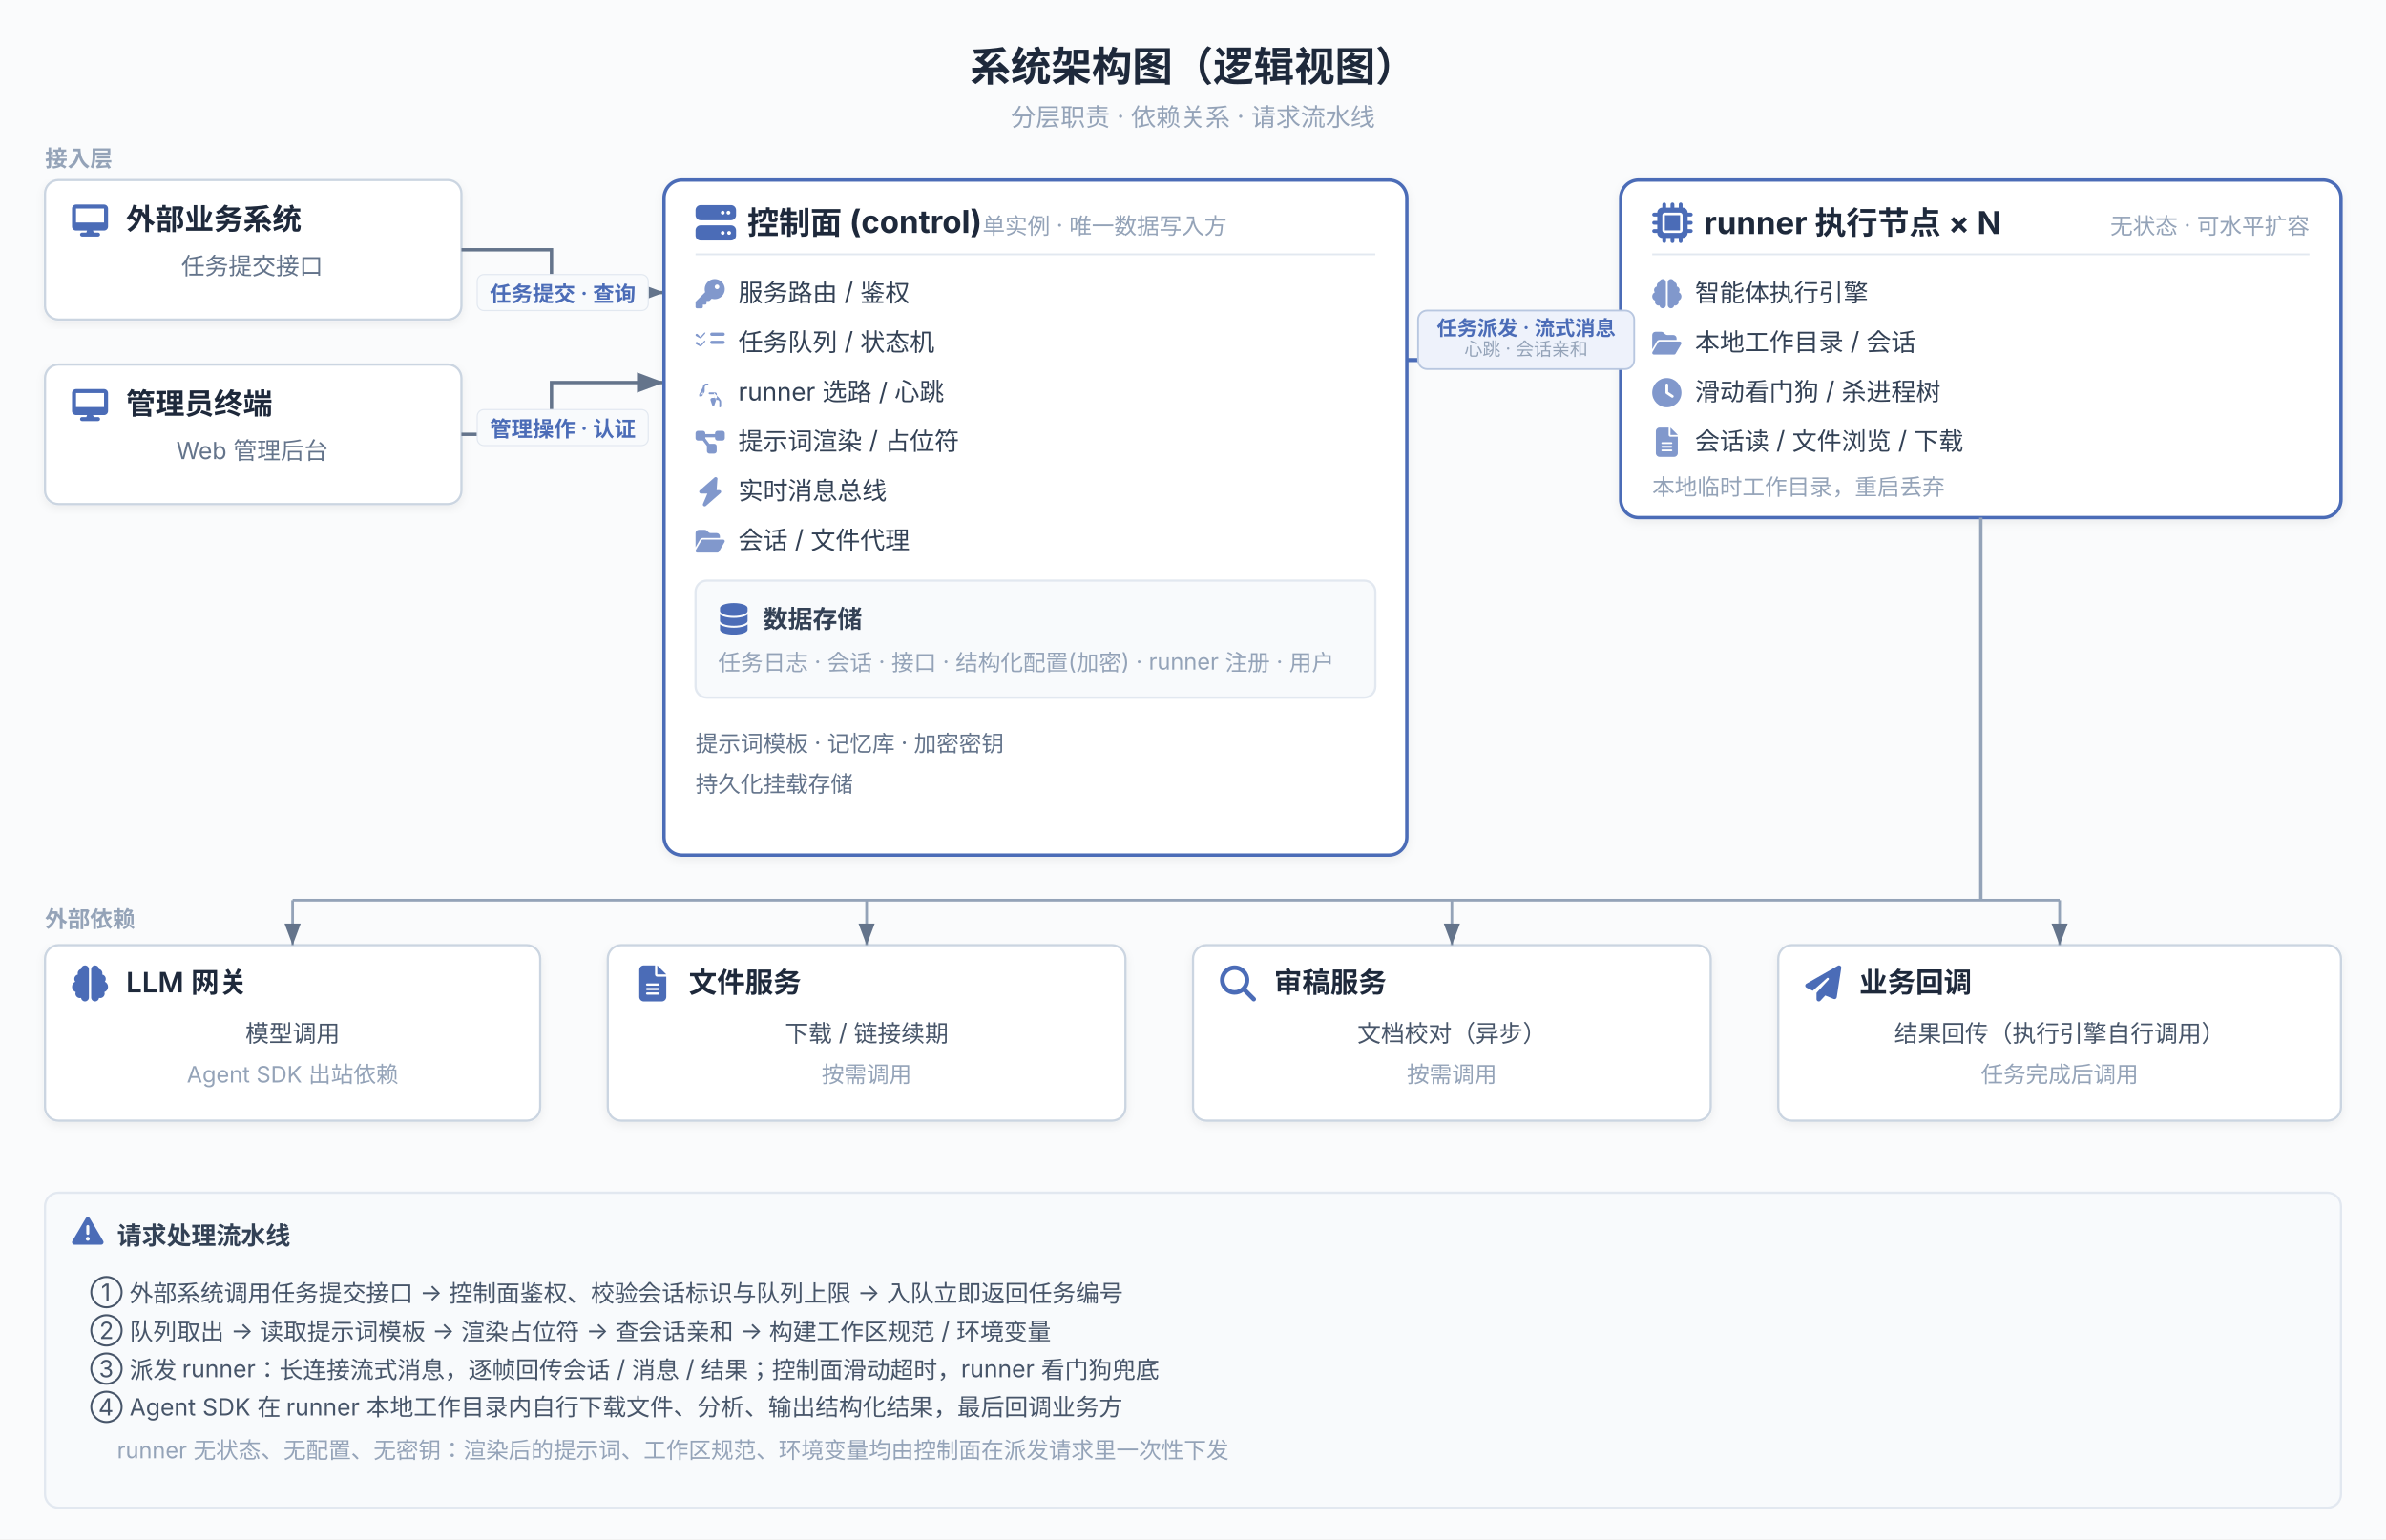
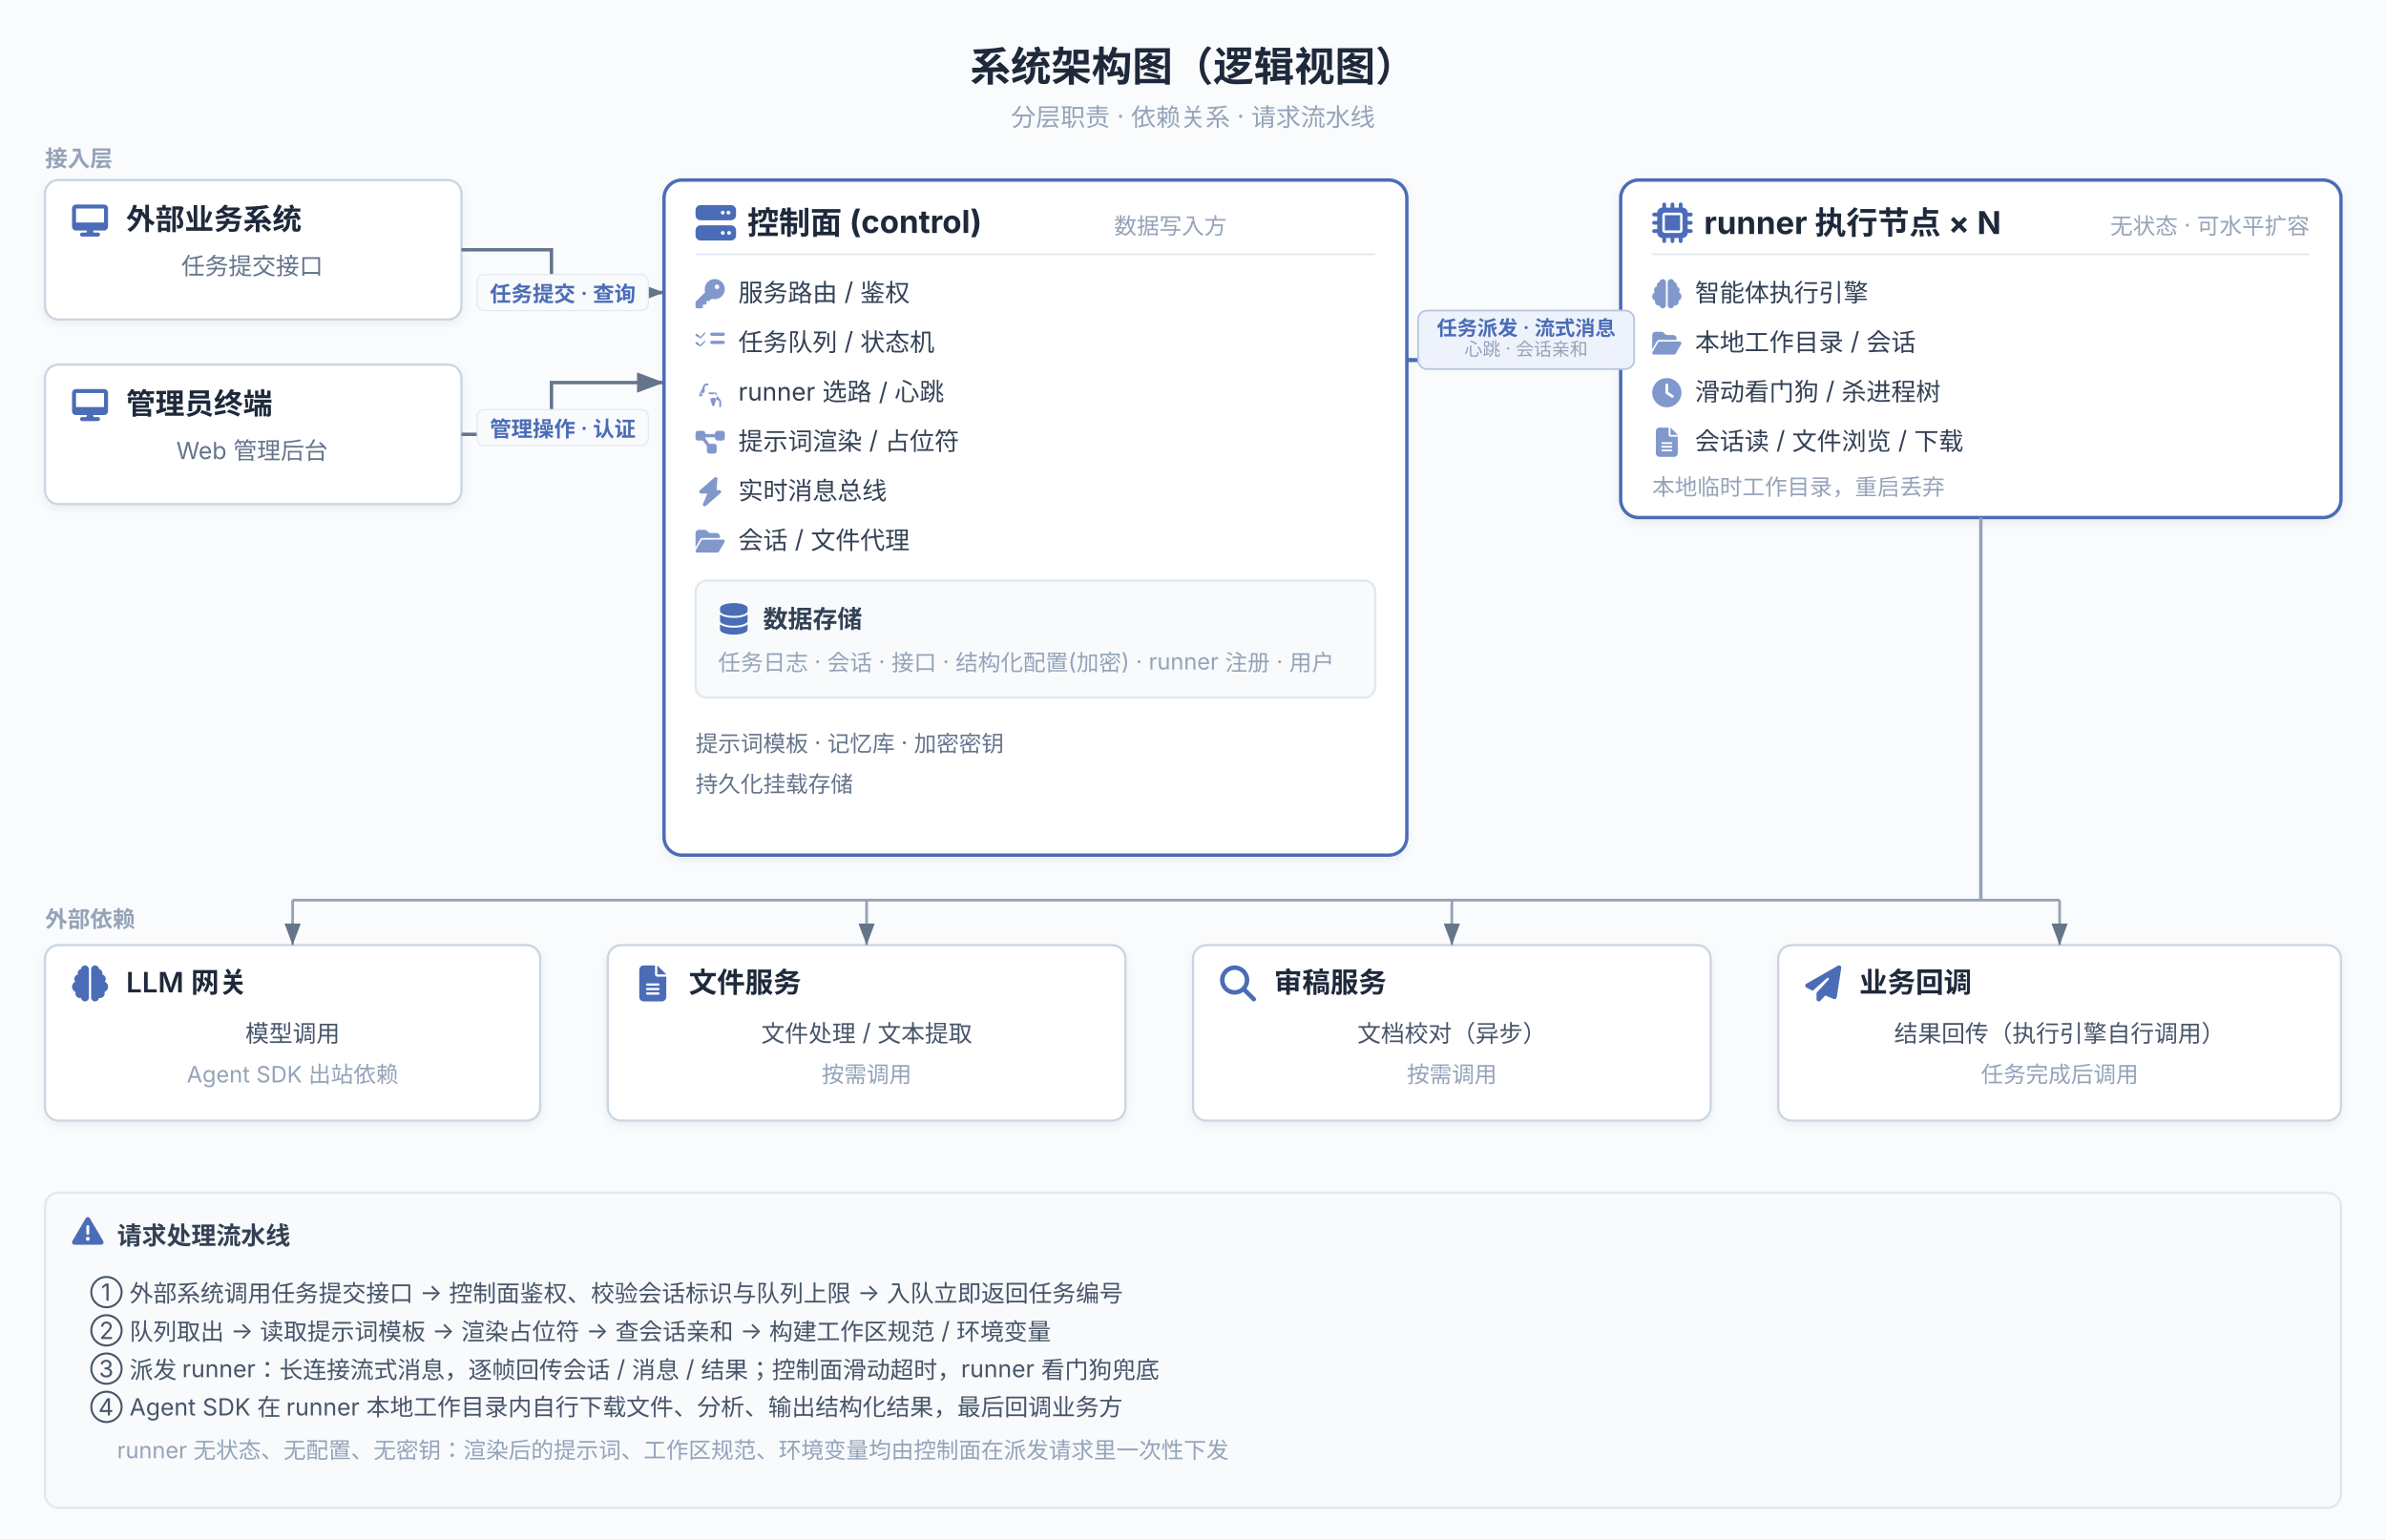
<svg xmlns="http://www.w3.org/2000/svg" viewBox="0 0 1060 684" font-family="system-ui, -apple-system, 'Noto Sans SC', sans-serif">
  <defs>
    <marker id="arr" markerWidth="8" markerHeight="6" refX="8" refY="3" orient="auto">
      <path d="M0,0 L8,3 L0,6 Z" fill="#64748b" />
    </marker>
    <marker id="arr-b" markerWidth="8" markerHeight="6" refX="8" refY="3" orient="auto">
      <path d="M0,0 L8,3 L0,6 Z" fill="#4b6cb7" />
    </marker>
    <marker id="arr-g" markerWidth="8" markerHeight="6" refX="8" refY="3" orient="auto">
      <path d="M0,0 L8,3 L0,6 Z" fill="#16a34a" />
    </marker>
    <filter id="sh" x="-3%" y="-3%" width="110%" height="110%">
      <feDropShadow dx="0" dy="1.5" stdDeviation="2" flood-color="#000" flood-opacity="0.06" />
    </filter>
    <symbol id="fa-desktop" viewBox="0 0 576 512">
      <path d="M64 0C28.7 0 0 28.7 0 64V352c0 35.3 28.7 64 64 64H240l-10.7 32H160c-17.7 0-32 14.3-32 32s14.3 32 32 32H416c17.7 0 32-14.3 32-32s-14.3-32-32-32H346.7L336 416H512c35.3 0 64-28.7 64-64V64c0-35.3-28.7-64-64-64H64zM512 64V288H64V64H512z" />
    </symbol>
    <symbol id="fa-brain" viewBox="0 0 512 512">
      <path d="M184 0c30.9 0 56 25.1 56 56V456c0 30.9-25.1 56-56 56c-28.9 0-52.7-21.9-55.7-50.1c-5.2 1.4-10.7 2.1-16.3 2.1c-35.3 0-64-28.7-64-64c0-7.4 1.3-14.6 3.6-21.2C21.4 367.4 0 338.2 0 304c0-31.9 18.7-59.5 45.8-72.3C37.1 220.8 32 207 32 192c0-30.7 21.6-56.3 50.4-62.6C80.8 123.9 80 118 80 112c0-29.9 20.6-55.1 48.3-62.1C131.3 21.9 155.1 0 184 0zM328 0c28.9 0 52.6 21.9 55.7 49.9c27.8 7 48.3 32.1 48.3 62.1c0 6-.8 11.9-2.4 17.4c28.8 6.2 50.4 31.9 50.4 62.6c0 15-5.1 28.8-13.8 39.7C493.3 244.5 512 272.1 512 304c0 34.2-21.4 63.4-51.6 74.8c2.3 6.6 3.6 13.8 3.6 21.2c0 35.3-28.7 64-64 64c-5.6 0-11.1-.7-16.3-2.1c-3 28.2-26.8 50.1-55.7 50.1c-30.9 0-56-25.1-56-56V56c0-30.9 25.1-56 56-56z" />
    </symbol>
    <symbol id="fa-server" viewBox="0 0 512 512">
      <path d="M64 32C28.7 32 0 60.7 0 96v64c0 35.3 28.7 64 64 64H448c35.3 0 64-28.7 64-64V96c0-35.3-28.7-64-64-64H64zm280 72a24 24 0 1 1 0 48 24 24 0 1 1 0-48zm48 24a24 24 0 1 1 48 0 24 24 0 1 1 -48 0zM64 288c-35.3 0-64 28.7-64 64v64c0 35.3 28.7 64 64 64H448c35.3 0 64-28.7 64-64V352c0-35.3-28.7-64-64-64H64zm280 72a24 24 0 1 1 0 48 24 24 0 1 1 0-48zm56 24a24 24 0 1 1 48 0 24 24 0 1 1 -48 0z" />
    </symbol>
    <symbol id="fa-database" viewBox="0 0 448 512">
      <path d="M448 80v48c0 44.2-100.3 80-224 80S0 172.2 0 128V80C0 35.8 100.3 0 224 0S448 35.8 448 80zM393.2 214.7c20.8-7.4 39.9-16.9 54.8-28.6V288c0 44.2-100.3 80-224 80S0 332.2 0 288V186.1c14.9 11.8 34 21.2 54.8 28.6C99.7 230.7 159.5 240 224 240s124.3-9.3 169.2-25.3zM0 346.1c14.9 11.8 34 21.2 54.8 28.6C99.7 390.7 159.5 400 224 400s124.3-9.3 169.2-25.3c20.8-7.4 39.9-16.9 54.8-28.6V432c0 44.2-100.3 80-224 80S0 476.2 0 432V346.1z" />
    </symbol>
    <symbol id="fa-diagram" viewBox="0 0 576 512">
      <path d="M0 80C0 53.5 21.5 32 48 32h96c26.5 0 48 21.5 48 48V96H384V80c0-26.5 21.5-48 48-48h96c26.5 0 48 21.5 48 48v96c0 26.5-21.5 48-48 48H432c-26.5 0-48-21.5-48-48V160H192v16c0 1.7-.1 3.4-.3 5L272 288h96c26.5 0 48 21.5 48 48v96c0 26.5-21.5 48-48 48H272c-26.5 0-48-21.5-48-48V336c0-1.7 .1-3.4 .3-5L144 224H48c-26.5 0-48-21.5-48-48V80z" />
    </symbol>
    <symbol id="fa-shuffle" viewBox="0 0 512 512">
      <path d="M403.8 34.4c12-5 25.7-2.2 34.9 6.9l64 64c6 6 9.4 14.1 9.4 22.6s-3.4 16.6-9.4 22.6l-64 64c-9.2 9.2-22.9 11.9-34.9 6.9s-19.8-16.6-19.8-29.6V160H352c-10.1 0-19.6 4.7-25.6 12.8L284 229.3 244 176l31.2-41.6C293.3 110.2 321.8 96 352 96h32V64c0-12.9 7.8-24.6 19.8-29.6zM164 282.7L204 336l-31.2 41.6C154.7 401.8 126.2 416 96 416H32c-17.7 0-32-14.3-32-32s14.3-32 32-32H96c10.1 0 19.6-4.7 25.6-12.8L164 282.7zm274.6 188c-9.2 9.2-22.9 11.9-34.9 6.9s-19.8-16.6-19.8-29.6V416H352c-30.2 0-58.7-14.2-76.8-38.4L121.6 172.8c-6-8.1-15.5-12.8-25.6-12.8H32c-17.7 0-32-14.3-32-32s14.3-32 32-32H96c30.2 0 58.7 14.2 76.8 38.4L326.4 339.2c6 8.1 15.5 12.8 25.6 12.8h32V320c0-12.9 7.8-24.6 19.8-29.6s25.7-2.2 34.9 6.9l64 64c6 6 9.4 14.1 9.4 22.6s-3.4 16.6-9.4 22.6l-64 64z" />
    </symbol>
    <symbol id="fa-file-lines" viewBox="0 0 384 512">
      <path d="M64 0C28.7 0 0 28.7 0 64V448c0 35.3 28.7 64 64 64H320c35.3 0 64-28.7 64-64V160H256c-17.7 0-32-14.3-32-32V0H64zM256 0V128H384L256 0zM112 256H272c8.8 0 16 7.2 16 16s-7.2 16-16 16H112c-8.8 0-16-7.2-16-16s7.2-16 16-16zm0 64H272c8.8 0 16 7.2 16 16s-7.2 16-16 16H112c-8.8 0-16-7.2-16-16s7.2-16 16-16zm0 64H272c8.8 0 16 7.2 16 16s-7.2 16-16 16H112c-8.8 0-16-7.2-16-16s7.2-16 16-16z" />
    </symbol>
    <symbol id="fa-magnifying-glass" viewBox="0 0 512 512">
      <path d="M416 208c0 45.9-14.9 88.3-40 122.7L502.6 457.4c12.5 12.5 12.5 32.8 0 45.3s-32.8 12.5-45.3 0L330.7 376c-34.4 25.2-76.8 40-122.7 40C93.1 416 0 322.9 0 208S93.1 0 208 0S416 93.1 416 208zM208 352a144 144 0 1 0 0-288 144 144 0 1 0 0 288z" />
    </symbol>
    <symbol id="fa-paper-plane" viewBox="0 0 512 512">
      <path d="M498.1 5.6c10.1 7 15.4 19.1 13.5 31.2l-64 416c-1.5 9.7-7.4 18.2-16 23s-18.9 5.4-28 1.6L284 427.7l-68.5 74.1c-8.9 9.7-22.9 12.9-35.2 8.1S160 493.2 160 480V396.4c0-4 1.5-7.8 4.2-10.7L331.8 202.8c5.8-6.3 5.6-16-.4-22s-15.7-6.4-22-.7L106 360.8 17.7 316.6C7.1 311.3 .3 300.7 0 288.9s5.9-22.8 16.1-28.7l448-256c10.7-6.1 23.9-5.5 34 1.4z" />
    </symbol>
    <symbol id="fa-download" viewBox="0 0 512 512">
      <path d="M288 32c0-17.7-14.3-32-32-32s-32 14.3-32 32V274.7l-73.4-73.4c-12.5-12.5-32.8-12.5-45.3 0s-12.5 32.8 0 45.3l128 128c12.5 12.5 32.8 12.5 45.3 0l128-128c12.5-12.5 12.5-32.8 0-45.3s-32.8-12.5-45.3 0L288 274.7V32zM64 352c-35.3 0-64 28.7-64 64v32c0 35.3 28.7 64 64 64H448c35.3 0 64-28.7 64-64V416c0-35.3-28.7-64-64-64H346.5l-45.3 45.3c-25 25-65.5 25-90.5 0L165.5 352H64zm368 56a24 24 0 1 1 0 48 24 24 0 1 1 0-48z" />
    </symbol>
    <symbol id="fa-microchip" viewBox="0 0 512 512">
      <path d="M176 24c0-13.3-10.7-24-24-24s-24 10.7-24 24V64c-35.3 0-64 28.7-64 64H24c-13.3 0-24 10.7-24 24s10.7 24 24 24H64v56H24c-13.3 0-24 10.7-24 24s10.7 24 24 24H64v56H24c-13.3 0-24 10.7-24 24s10.7 24 24 24H64c0 35.3 28.7 64 64 64v40c0 13.3 10.7 24 24 24s24-10.7 24-24V448h56v40c0 13.3 10.7 24 24 24s24-10.7 24-24V448h56v40c0 13.3 10.7 24 24 24s24-10.7 24-24V448c35.3 0 64-28.7 64-64h40c13.3 0 24-10.7 24-24s-10.7-24-24-24H448V280h40c13.3 0 24-10.7 24-24s-10.7-24-24-24H448V176h40c13.3 0 24-10.7 24-24s-10.7-24-24-24H448c0-35.3-28.7-64-64-64V24c0-13.3-10.7-24-24-24s-24 10.7-24 24V64H280V24c0-13.3-10.7-24-24-24s-24 10.7-24 24V64H176V24zM160 128H352c17.7 0 32 14.3 32 32V352c0 17.7-14.3 32-32 32H160c-17.7 0-32-14.3-32-32V160c0-17.7 14.3-32 32-32zm192 32H160V352H352V160z" />
    </symbol>
    <symbol id="fa-key" viewBox="0 0 512 512">
      <path d="M336 352c97.2 0 176-78.8 176-176S433.2 0 336 0S160 78.8 160 176c0 18.7 2.9 36.8 8.3 53.7L7 391c-4.5 4.5-7 10.6-7 17v80c0 13.3 10.7 24 24 24h80c13.3 0 24-10.7 24-24V448h40c13.3 0 24-10.7 24-24V384h40c6.4 0 12.5-2.5 17-7l33.3-33.3c16.9 5.4 35 8.3 53.7 8.3zM376 96a40 40 0 1 1 0 80 40 40 0 1 1 0-80z" />
    </symbol>
    <symbol id="fa-list-check" viewBox="0 0 576 512">
      <path d="M184.1 38.2c9.9 8.9 10.7 24 1.8 33.9l-72 80c-4.4 4.9-10.6 7.8-17.2 7.9s-12.9-2.4-17.6-7L7 113C-2.3 103.6-2.3 88.4 7 79s24.6-9.4 33.9 0l55.1 55.1 71.1-79c8.9-9.9 24-10.7 33.9-1.8zm0 160c9.9 8.9 10.7 24 1.8 33.9l-72 80c-4.4 4.9-10.6 7.8-17.2 7.9s-12.9-2.4-17.6-7L7 273c-9.4-9.4-9.4-24.6 0-33.9s24.6-9.4 33.9 0l55.1 55.1 71.1-79c8.9-9.9 24-10.7 33.9-1.8zM288 80c0 17.7 14.3 32 32 32h224c17.7 0 32-14.3 32-32s-14.3-32-32-32H320c-17.7 0-32 14.3-32 32zm0 160c0 17.7 14.3 32 32 32h224c17.7 0 32-14.3 32-32s-14.3-32-32-32H320c-17.7 0-32 14.3-32 32z" />
    </symbol>
    <symbol id="fa-clock" viewBox="0 0 512 512">
      <path d="M256 0a256 256 0 1 1 0 512A256 256 0 1 1 256 0zM232 120V256c0 8 4 15.5 10.7 20l96 64c11 7.4 25.9 4.4 33.3-6.7s4.4-25.9-6.7-33.3L280 243.2V120c0-13.3-10.7-24-24-24s-24 10.7-24 24z" />
    </symbol>
    <symbol id="fa-bolt" viewBox="0 0 448 512">
      <path d="M349.4 44.6c5.9-13.7 1.5-29.7-10.6-38.5s-28.6-8-39.9 1.8l-256 224c-10 8.8-13.6 22.9-8.9 34.9S50.7 288 64 288H175.5L98.6 467.4c-5.9 13.7-1.5 29.7 10.6 38.5s28.6 8 39.9-1.8l256-224c10-8.8 13.6-22.9 8.9-34.9s-16.6-16.6-29.9-17H336.5L349.4 44.6z" />
    </symbol>
    <symbol id="fa-folder-open" viewBox="0 0 576 512">
      <path d="M88.7 223.8L0 375.8V96C0 60.7 28.7 32 64 32H181.5c17 0 33.3 6.7 45.3 18.7l26.5 26.5c12 12 28.3 18.7 45.3 18.7H416c35.3 0 64 28.7 64 64v32H144c-22.8 0-43.8 12.1-55.3 31.8zm27.6 16.1C122.1 230 132.6 224 144 224H544c11.5 0 22 6.1 27.7 16.1s5.7 22.2-.1 32.1l-112 192C453.9 474 443.4 480 432 480H32c-11.5 0-22-6.1-27.7-16.1s-5.7-22.2 .1-32.1l112-192z" />
    </symbol>
    <symbol id="fa-route" viewBox="0 0 512 512">
      <path d="M320 256l96 96c4.6 4.6 5.9 11.5 3.5 17.4s-8.3 9.9-14.8 9.9l-32 0 0-96c0-17.7-14.3-32-32-32l-96 0c-8.8 0-16 7.2-16 16s7.2 16 16 16l80 0 0 64-32 0c-9.7 0-18.8 4.4-25 11.9s-8.5 16.7-6.5 25.9l32 96c2.5 7.5 9.4 12.4 17.2 12.4s14.7-4.9 17.2-12.4l32-96c2-9.2 1.1-18.7-6.5-25.9s-15.3-11.9-25-11.9zM416 416c0-17.7-14.3-32-32-32l-32 0 0-32 32 0c35.3 0 64 28.7 64 64l0 64c0 35.3-28.7 64-64 64l-32 0 0 32 32 0c17.7 0 32-14.3 32-32l0-128zM64 288c35.3 0 64-28.7 64-64l0-64c0-35.3 28.7-64 64-64l32 0 0 32-32 0c-17.7 0-32 14.3-32 32l0 64c0 35.3-28.7 64-64 64l-32 0 0 32 32 0c17.7 0 32-14.3 32-32l0-128z" />
    </symbol>
    <symbol id="fa-warn" viewBox="0 0 512 512">
      <path d="M256 32c14.2 0 27.3 7.5 34.5 19.8l216 368c7.3 12.4 7.3 27.7 .2 40.1S486.3 480 472 480H40c-14.3 0-27.6-7.7-34.7-20.1s-7-27.8 .2-40.1l216-368C228.7 39.5 241.8 32 256 32zm0 128c-13.3 0-24 10.7-24 24V296c0 13.3 10.7 24 24 24s24-10.7 24-24V184c0-13.3-10.7-24-24-24zm32 224a32 32 0 1 0 -64 0 32 32 0 1 0 64 0z" />
    </symbol>
  </defs>
  <rect width="1060" height="684" fill="#fafbfc" />
  <text x="530" y="36" text-anchor="middle" fill="#1e293b" font-size="18" font-weight="700">系统架构图（逻辑视图）</text>
  <text x="530" y="56" text-anchor="middle" fill="#94a3b8" font-size="11">分层职责 · 依赖关系 · 请求流水线</text>
  <text x="20" y="74" fill="#94a3b8" font-size="10" font-weight="600">接入层</text>
  <g filter="url(#sh)">
    <rect x="20" y="80" width="185" height="62" rx="6" fill="#fff" stroke="#cbd5e1" stroke-width="1" />
  </g>
  <use href="#fa-desktop" x="32" y="90" width="16" height="16" fill="#4b6cb7" />
  <text x="56" y="102" fill="#1e293b" font-size="13" font-weight="600">外部业务系统</text>
  <text x="112" y="122" text-anchor="middle" fill="#64748b" font-size="10.5">任务提交接口</text>
  <g filter="url(#sh)">
    <rect x="20" y="162" width="185" height="62" rx="6" fill="#fff" stroke="#cbd5e1" stroke-width="1" />
  </g>
  <use href="#fa-desktop" x="32" y="172" width="16" height="16" fill="#4b6cb7" />
  <text x="56" y="184" fill="#1e293b" font-size="13" font-weight="600">管理员终端</text>
  <text x="112" y="204" text-anchor="middle" fill="#64748b" font-size="10.5">Web 管理后台</text>
  <polyline points="205,111 245,111 245,130 295,130" stroke="#64748b" stroke-width="1.5" fill="none" marker-end="url(#arr)" />
  <rect x="212" y="122" width="76" height="16" rx="3" fill="#f8fafc" stroke="#e2e8f0" stroke-width="0.5" />
  <text x="250" y="134" text-anchor="middle" fill="#4b6cb7" font-size="9.5" font-weight="600">任务提交 · 查询</text>
  <polyline points="205,193 245,193 245,170 295,170" stroke="#64748b" stroke-width="1.5" fill="none" marker-end="url(#arr)" />
  <rect x="212" y="182" width="76" height="16" rx="3" fill="#f8fafc" stroke="#e2e8f0" stroke-width="0.5" />
  <text x="250" y="194" text-anchor="middle" fill="#4b6cb7" font-size="9.5" font-weight="600">管理操作 · 认证</text>
  <g filter="url(#sh)">
    <rect x="295" y="80" width="330" height="300" rx="8" fill="#fff" stroke="#4b6cb7" stroke-width="1.5" />
  </g>
  <use href="#fa-server" x="309" y="90" width="18" height="18" fill="#4b6cb7" />
  <text x="332" y="104" fill="#1e293b" font-size="14" font-weight="700">控制面 (control)</text>
-   <text x="545" y="104" text-anchor="end" fill="#94a3b8" font-size="10">单实例 · 唯一数据写入方</text>
+   <text x="545" y="104" text-anchor="end" fill="#94a3b8" font-size="10">数据写入方</text>
  <line x1="309" y1="113" x2="611" y2="113" stroke="#e2e8f0" stroke-width="0.8" />
  <use href="#fa-key" x="309" y="124" width="13" height="13" fill="#4b6cb7" opacity="0.7" />
  <text x="328" y="134" fill="#334155" font-size="11">服务路由 / 鉴权</text>
  <use href="#fa-list-check" x="309" y="146" width="13" height="13" fill="#4b6cb7" opacity="0.7" />
  <text x="328" y="156" fill="#334155" font-size="11">任务队列 / 状态机</text>
  <use href="#fa-route" x="309" y="168" width="13" height="13" fill="#4b6cb7" opacity="0.7" />
  <text x="328" y="178" fill="#334155" font-size="11">runner 选路 / 心跳</text>
  <use href="#fa-diagram" x="309" y="190" width="13" height="13" fill="#4b6cb7" opacity="0.7" />
  <text x="328" y="200" fill="#334155" font-size="11">提示词渲染 / 占位符</text>
  <use href="#fa-bolt" x="309" y="212" width="13" height="13" fill="#4b6cb7" opacity="0.7" />
  <text x="328" y="222" fill="#334155" font-size="11">实时消息总线</text>
  <use href="#fa-folder-open" x="309" y="234" width="13" height="13" fill="#4b6cb7" opacity="0.7" />
  <text x="328" y="244" fill="#334155" font-size="11">会话 / 文件代理</text>
  <rect x="309" y="258" width="302" height="52" rx="5" fill="#f8fafc" stroke="#e2e8f0" stroke-width="1" />
  <use href="#fa-database" x="319" y="268" width="14" height="14" fill="#4b6cb7" />
  <text x="339" y="279" fill="#334155" font-size="11" font-weight="600">数据存储</text>
  <text x="319" y="298" fill="#94a3b8" font-size="10">任务日志 · 会话 · 接口 · 结构化配置(加密) · runner 注册 · 用户</text>
  <text x="309" y="334" fill="#64748b" font-size="10">提示词模板 · 记忆库 · 加密密钥</text>
  <text x="309" y="352" fill="#64748b" font-size="10">持久化挂载存储</text>
  <g filter="url(#sh)">
    <rect x="720" y="80" width="320" height="150" rx="8" fill="#fff" stroke="#4b6cb7" stroke-width="1.5" />
  </g>
  <use href="#fa-microchip" x="734" y="90" width="18" height="18" fill="#4b6cb7" />
  <text x="757" y="104" fill="#1e293b" font-size="14" font-weight="700">runner 执行节点 × N</text>
  <text x="1026" y="104" text-anchor="end" fill="#94a3b8" font-size="10">无状态 · 可水平扩容</text>
  <line x1="734" y1="113" x2="1026" y2="113" stroke="#e2e8f0" stroke-width="0.8" />
  <use href="#fa-brain" x="734" y="124" width="13" height="13" fill="#4b6cb7" opacity="0.7" />
  <text x="753" y="134" fill="#334155" font-size="11">智能体执行引擎</text>
  <use href="#fa-folder-open" x="734" y="146" width="13" height="13" fill="#4b6cb7" opacity="0.7" />
  <text x="753" y="156" fill="#334155" font-size="11">本地工作目录 / 会话</text>
  <use href="#fa-clock" x="734" y="168" width="13" height="13" fill="#4b6cb7" opacity="0.7" />
  <text x="753" y="178" fill="#334155" font-size="11">滑动看门狗 / 杀进程树</text>
  <use href="#fa-file-lines" x="734" y="190" width="13" height="13" fill="#4b6cb7" opacity="0.7" />
  <text x="753" y="200" fill="#334155" font-size="11">会话读 / 文件浏览 / 下载</text>
  <text x="734" y="220" fill="#94a3b8" font-size="10">本地临时工作目录，重启丢弃</text>
  <polyline points="625,160 672,160 672,155 720,155" stroke="#4b6cb7" stroke-width="1.8" fill="none" marker-end="url(#arr-b)" />
  <rect x="630" y="138" width="96" height="26" rx="4" fill="#eef2fb" stroke="#b8c7e0" stroke-width="0.8" />
  <text x="678" y="149" text-anchor="middle" fill="#4b6cb7" font-size="9" font-weight="600">任务派发 · 流式消息</text>
  <text x="678" y="158" text-anchor="middle" fill="#94a3b8" font-size="8">心跳 · 会话亲和</text>
  <line x1="880" y1="230" x2="880" y2="400" stroke="#94a3b8" stroke-width="1.5" />
  <text x="20" y="412" fill="#94a3b8" font-size="10" font-weight="600">外部依赖</text>
  <g filter="url(#sh)">
    <rect x="20" y="420" width="220" height="78" rx="6" fill="#fff" stroke="#cbd5e1" stroke-width="1" />
  </g>
  <use href="#fa-brain" x="32" y="429" width="16" height="16" fill="#4b6cb7" />
  <text x="56" y="441" fill="#1e293b" font-size="12.5" font-weight="600">LLM 网关</text>
  <text x="130" y="463" text-anchor="middle" fill="#475569" font-size="10.5">模型调用</text>
  <text x="130" y="481" text-anchor="middle" fill="#94a3b8" font-size="10">Agent SDK 出站依赖</text>
  <g filter="url(#sh)">
    <rect x="270" y="420" width="230" height="78" rx="6" fill="#fff" stroke="#cbd5e1" stroke-width="1" />
  </g>
  <use href="#fa-file-lines" x="282" y="429" width="16" height="16" fill="#4b6cb7" />
  <text x="306" y="441" fill="#1e293b" font-size="12.5" font-weight="600">文件服务</text>
-   <text x="385" y="463" text-anchor="middle" fill="#475569" font-size="10.5">下载 / 链接续期</text>
+   <text x="385" y="463" text-anchor="middle" fill="#475569" font-size="10.5">文件处理 / 文本提取</text>
  <text x="385" y="481" text-anchor="middle" fill="#94a3b8" font-size="10">按需调用</text>
  <g filter="url(#sh)">
    <rect x="530" y="420" width="230" height="78" rx="6" fill="#fff" stroke="#cbd5e1" stroke-width="1" />
  </g>
  <use href="#fa-magnifying-glass" x="542" y="429" width="16" height="16" fill="#4b6cb7" />
  <text x="566" y="441" fill="#1e293b" font-size="12.5" font-weight="600">审稿服务</text>
  <text x="645" y="463" text-anchor="middle" fill="#475569" font-size="10.5">文档校对（异步）</text>
  <text x="645" y="481" text-anchor="middle" fill="#94a3b8" font-size="10">按需调用</text>
  <g filter="url(#sh)">
    <rect x="790" y="420" width="250" height="78" rx="6" fill="#fff" stroke="#cbd5e1" stroke-width="1" />
  </g>
  <use href="#fa-paper-plane" x="802" y="429" width="16" height="16" fill="#4b6cb7" />
  <text x="826" y="441" fill="#1e293b" font-size="12.5" font-weight="600">业务回调</text>
  <text x="915" y="463" text-anchor="middle" fill="#475569" font-size="10.5">结果回传（执行引擎自行调用）</text>
  <text x="915" y="481" text-anchor="middle" fill="#94a3b8" font-size="10">任务完成后调用</text>
  <line x1="130" y1="400" x2="915" y2="400" stroke="#94a3b8" stroke-width="1.2" />
  <line x1="130" y1="400" x2="130" y2="420" stroke="#94a3b8" stroke-width="1.2" marker-end="url(#arr)" />
  <line x1="385" y1="400" x2="385" y2="420" stroke="#94a3b8" stroke-width="1.2" marker-end="url(#arr)" />
  <line x1="645" y1="400" x2="645" y2="420" stroke="#94a3b8" stroke-width="1.2" marker-end="url(#arr)" />
  <line x1="915" y1="400" x2="915" y2="420" stroke="#94a3b8" stroke-width="1.2" marker-end="url(#arr)" />
  <rect x="20" y="530" width="1020" height="140" rx="6" fill="#f8fafc" stroke="#e2e8f0" stroke-width="1" />
  <use href="#fa-warn" x="32" y="540" width="14" height="14" fill="#4b6cb7" />
  <text x="52" y="553" fill="#334155" font-size="11" font-weight="600">请求处理流水线</text>
  <text x="40" y="578" fill="#475569" font-size="10.5">
    <tspan x="40" dy="0">① 外部系统调用任务提交接口 → 控制面鉴权、校验会话标识与队列上限 → 入队立即返回任务编号</tspan>
    <tspan x="40" dy="17">② 队列取出 → 读取提示词模板 → 渲染占位符 → 查会话亲和 → 构建工作区规范 / 环境变量</tspan>
    <tspan x="40" dy="17">③ 派发 runner：长连接流式消息，逐帧回传会话 / 消息 / 结果；控制面滑动超时，runner 看门狗兜底</tspan>
    <tspan x="40" dy="17">④ Agent SDK 在 runner 本地工作目录内自行下载文件、分析、输出结构化结果，最后回调业务方</tspan>
  </text>
  <text x="52" y="648" fill="#94a3b8" font-size="10">runner 无状态、无配置、无密钥：渲染后的提示词、工作区规范、环境变量均由控制面在派发请求里一次性下发</text>
</svg>
